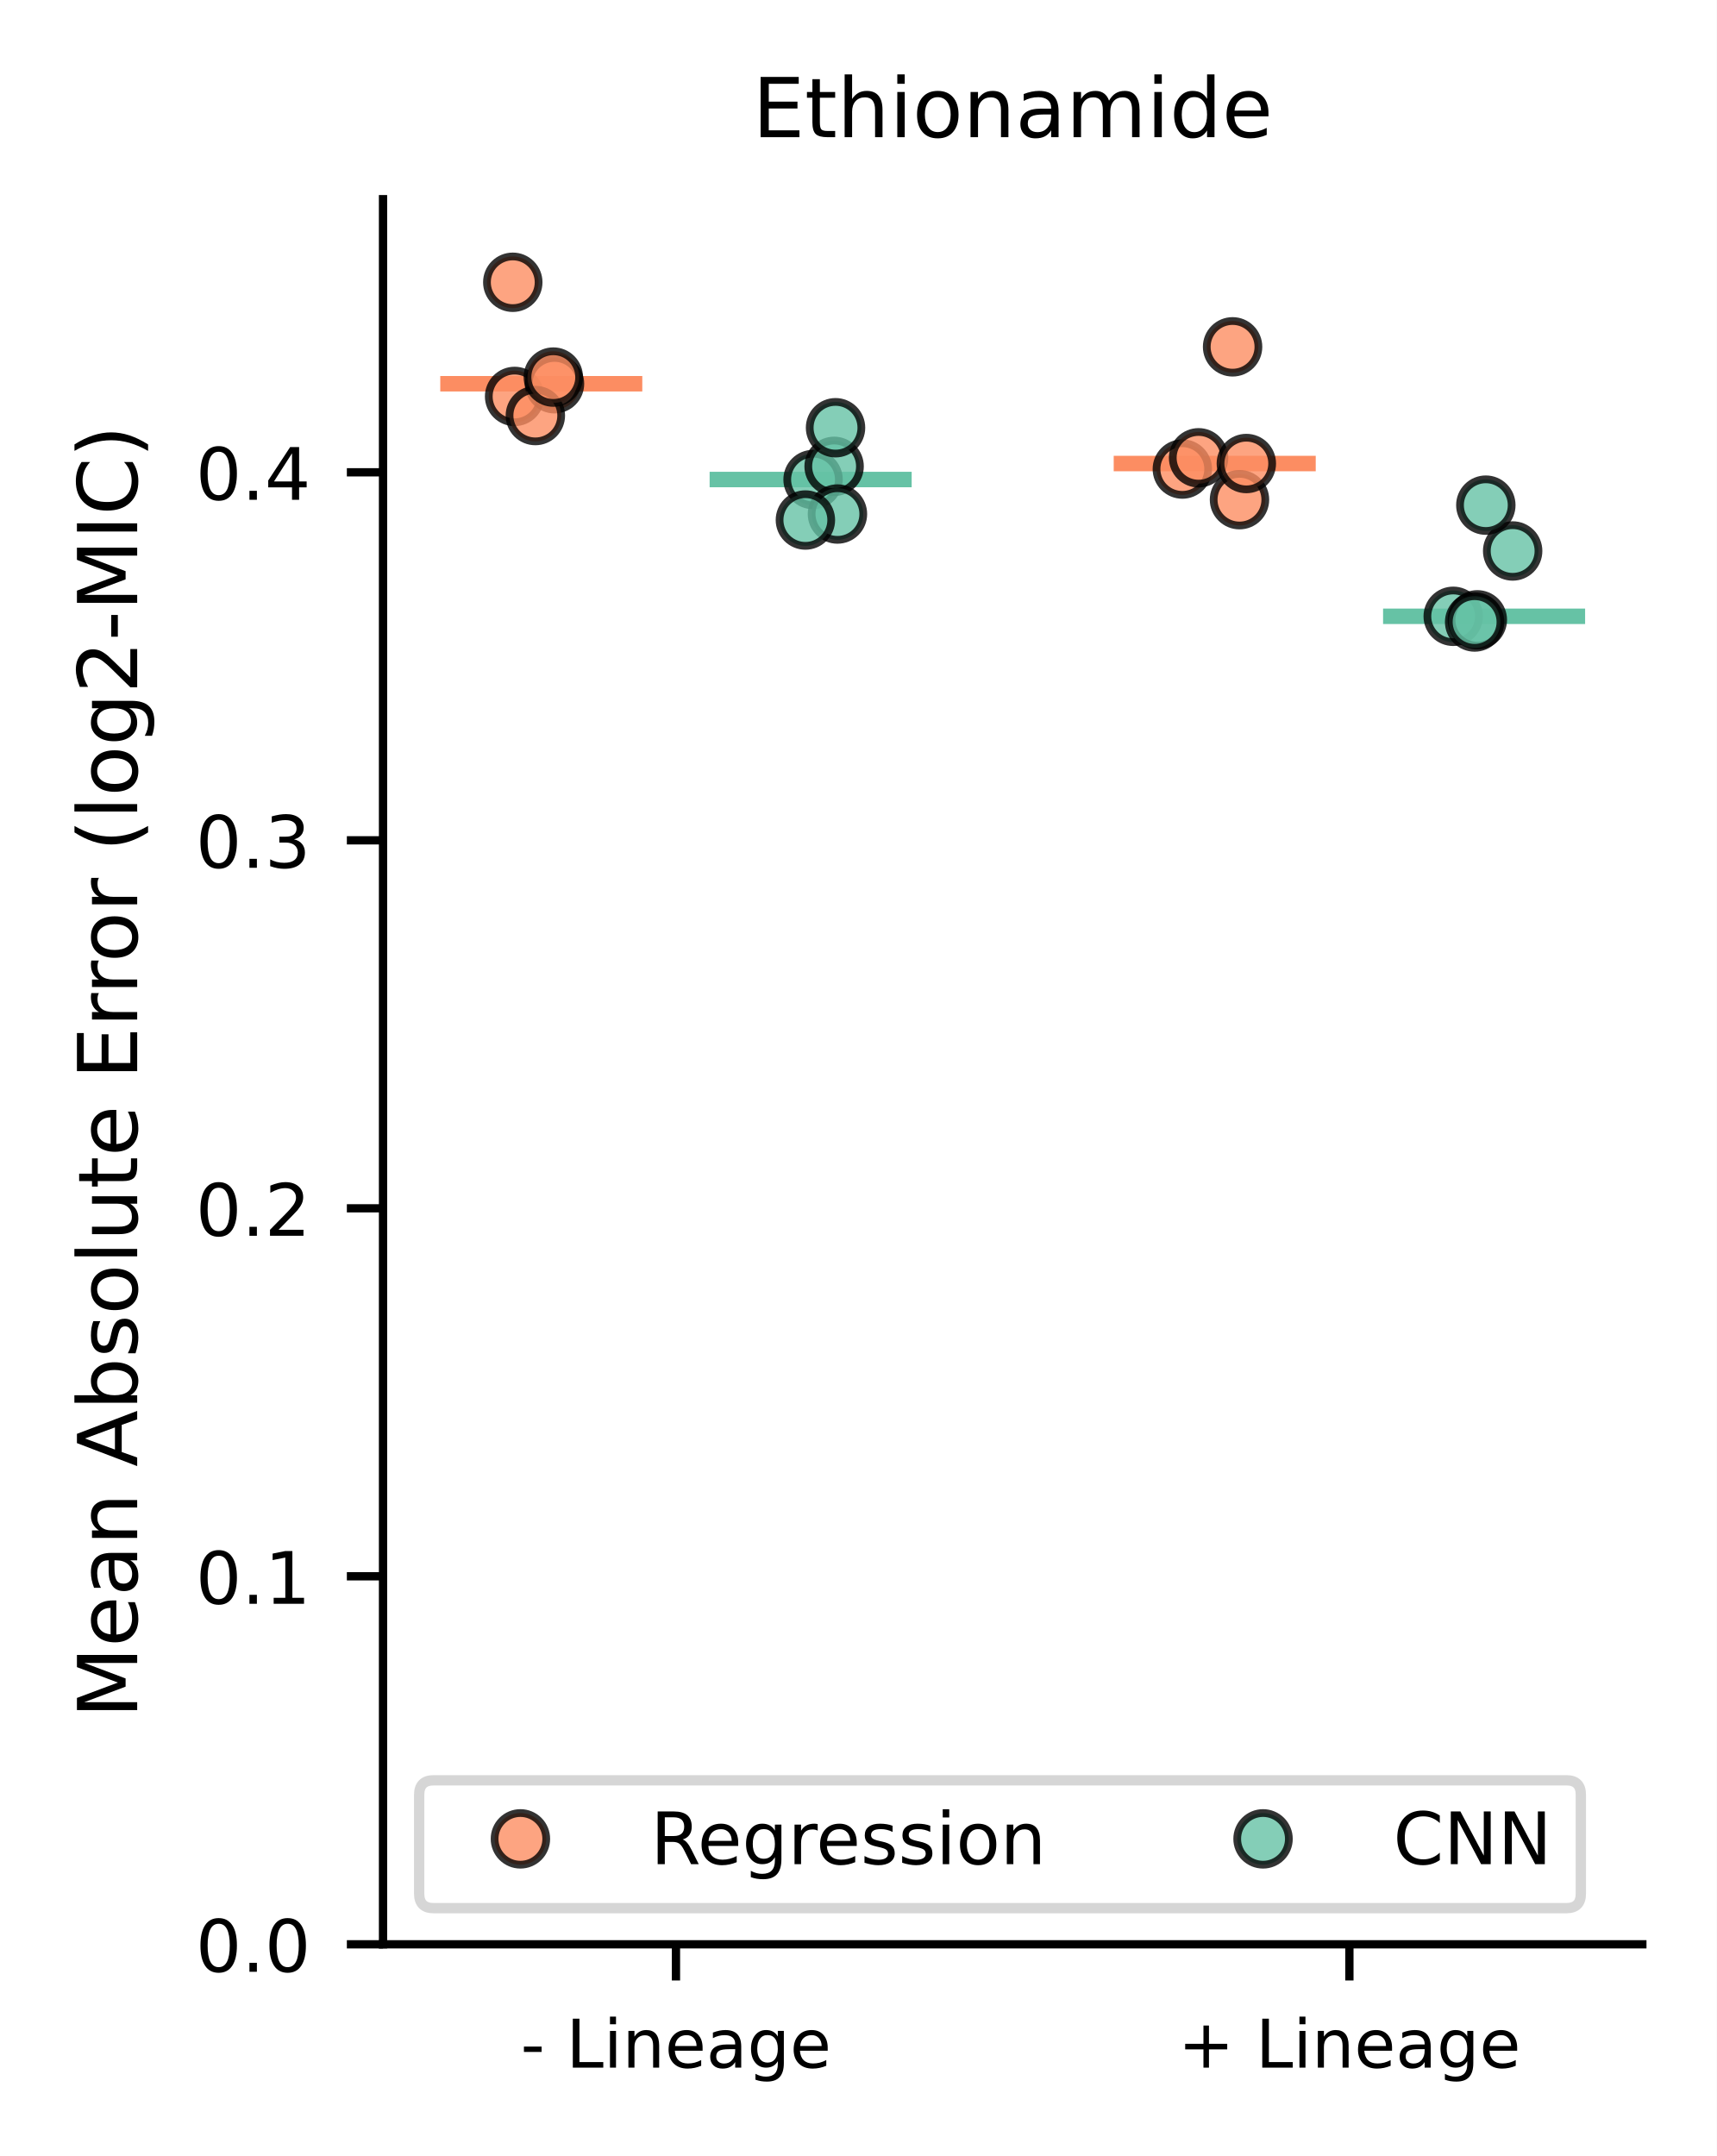
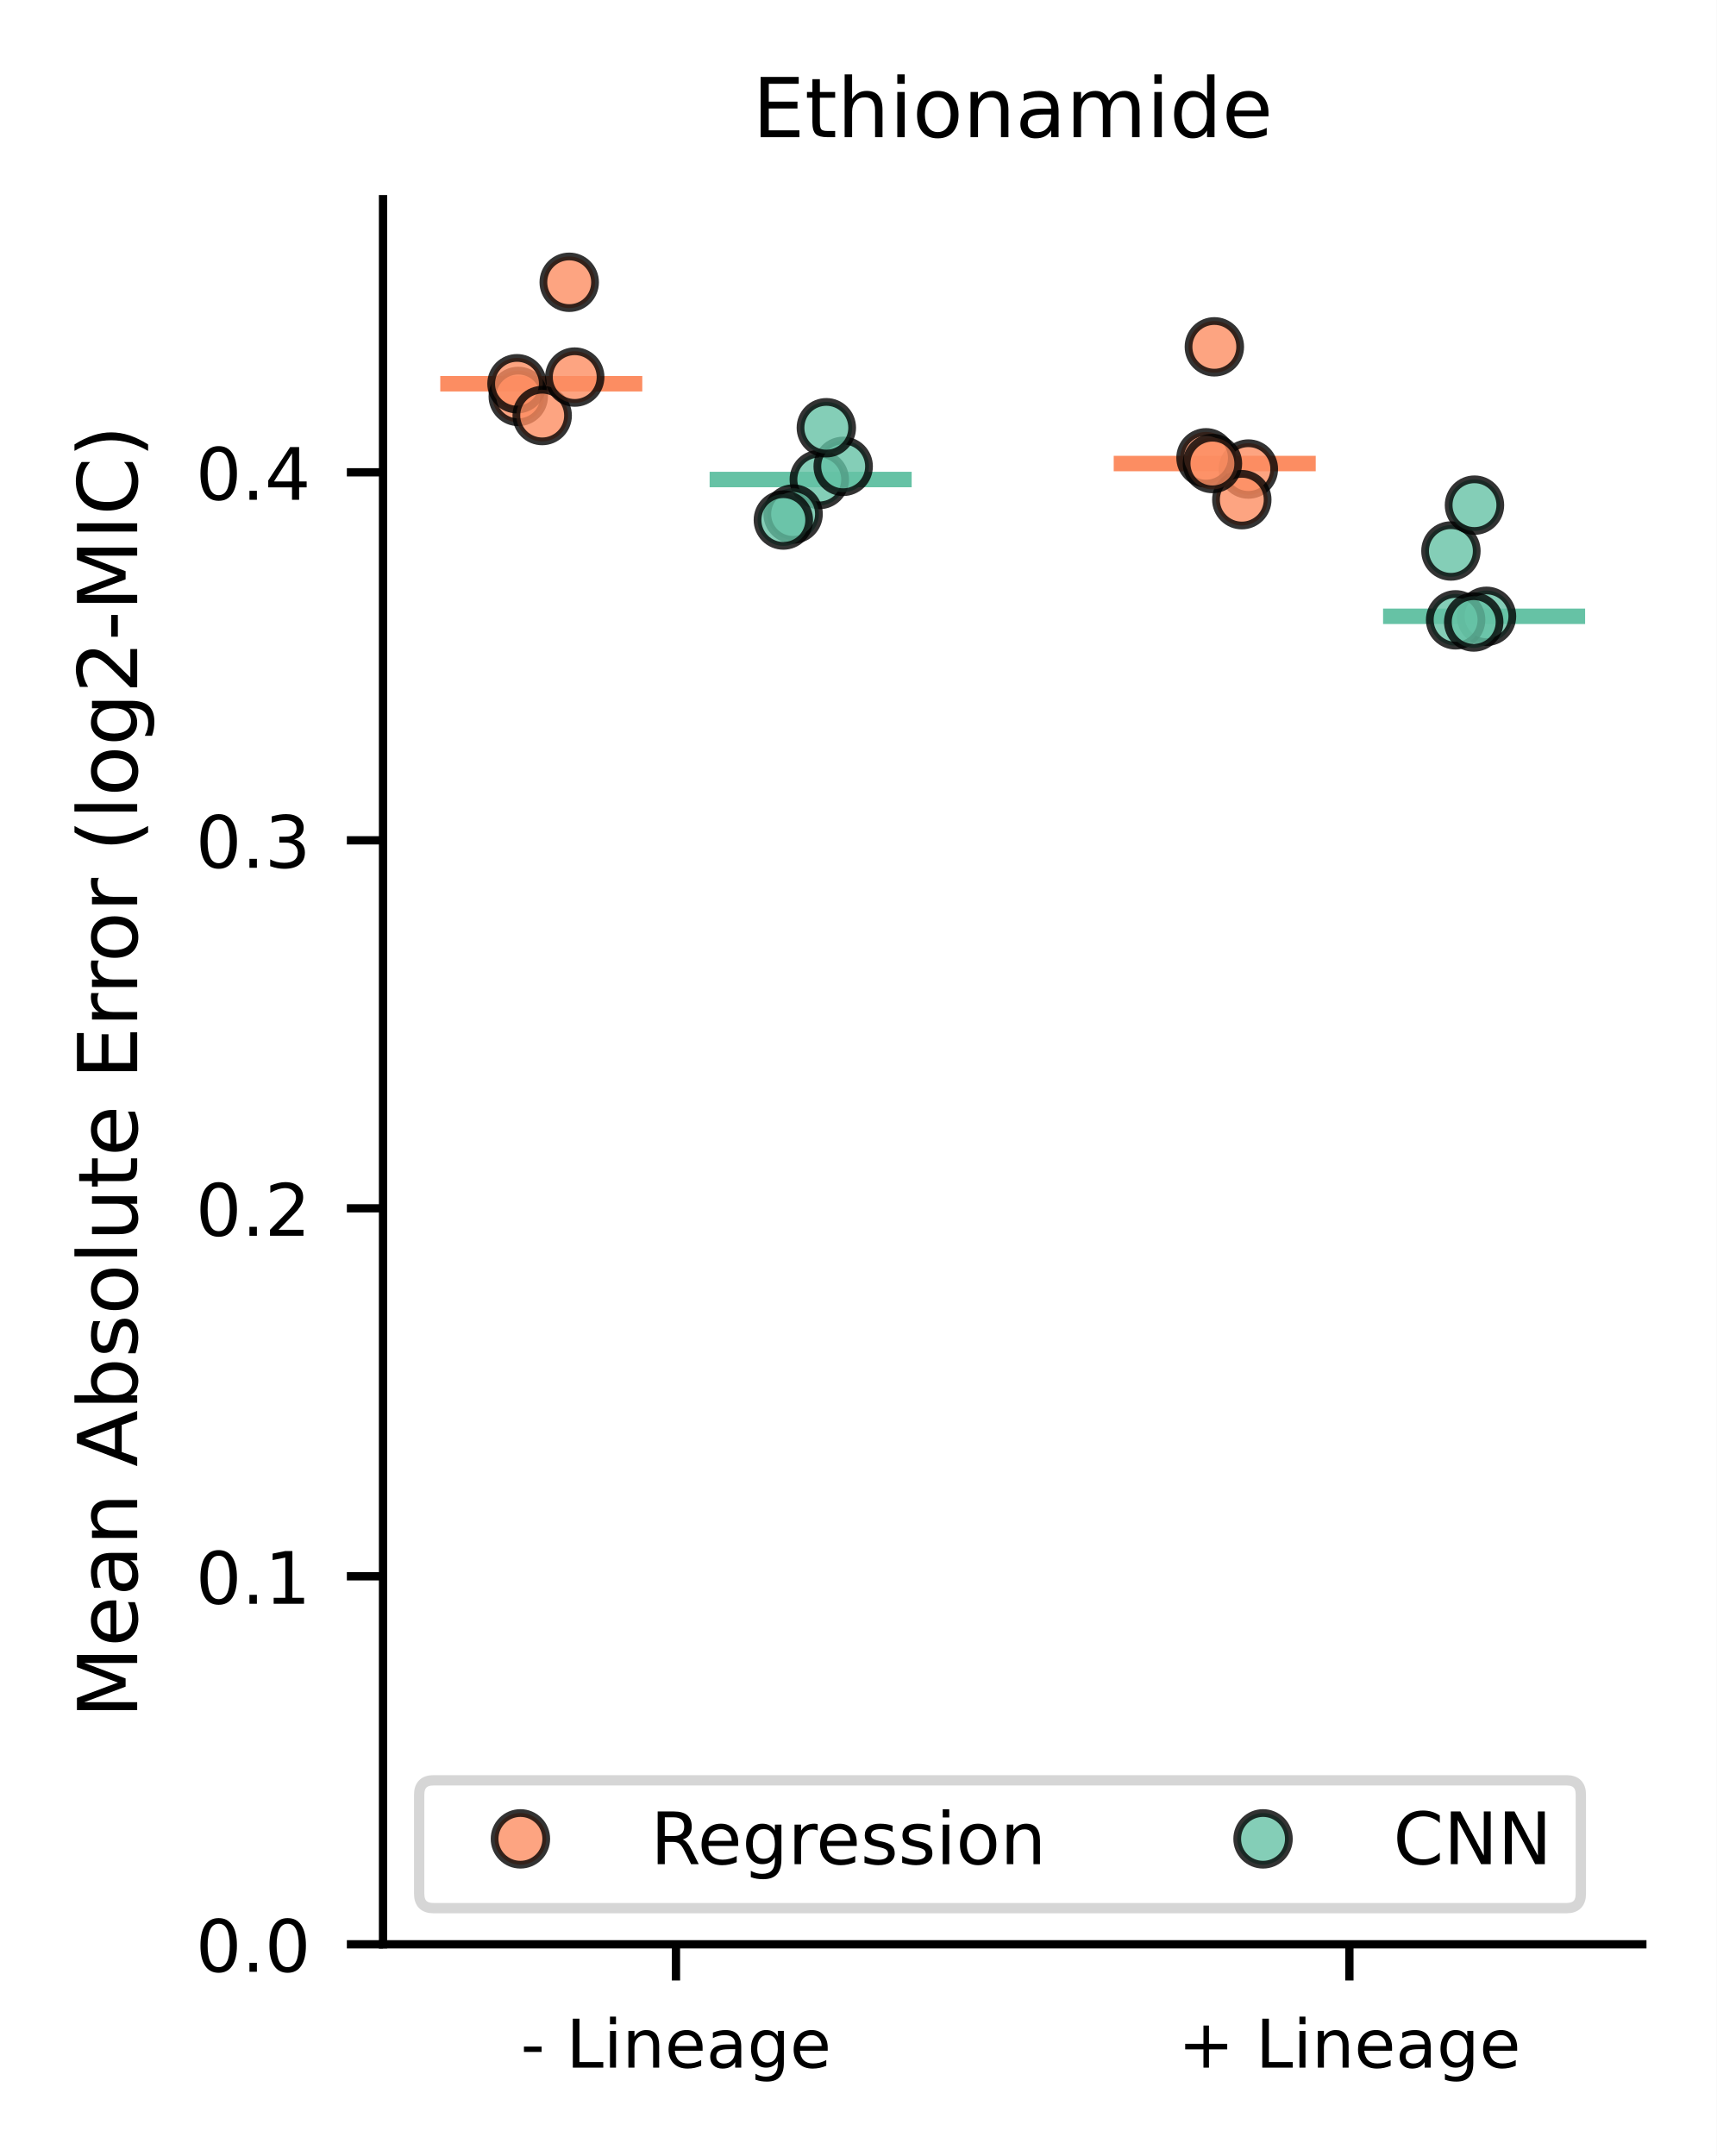
<svg xmlns="http://www.w3.org/2000/svg" xmlns:xlink="http://www.w3.org/1999/xlink" width="166.175pt" height="208.69pt" viewBox="0 0 166.175 208.69" version="1.1">
  <defs>
    <style type="text/css">*{stroke-linejoin: round; stroke-linecap: butt}</style>
  </defs>
  <g id="figure_1">
    <g id="patch_1">
      <path d="M 0 208.69  L 166.175 208.69  L 166.175 0  L 0 0  z " style="fill: #ffffff" />
    </g>
    <g id="axes_1">
      <g id="patch_2">
        <path d="M 37.075 188.199  L 158.975 188.199  L 158.975 19.279  L 37.075 19.279  z " style="fill: #ffffff" />
      </g>
      <g id="LineCollection_1">
-         <path d="M 42.616 37.144  L 62.172 37.144  " clip-path="url(#p76c0d8601c)" style="fill: none; stroke: #fc8d62; stroke-width: 1.5" />
+         <path d="M 42.616 37.144  L 62.172 37.144  " clip-path="url(#p2bfc647665)" style="fill: none; stroke: #fc8d62; stroke-width: 1.5" />
      </g>
      <g id="LineCollection_2">
-         <path d="M 68.69 46.416  L 88.247 46.416  " clip-path="url(#p76c0d8601c)" style="fill: none; stroke: #66c2a5; stroke-width: 1.5" />
+         <path d="M 68.69 46.416  L 88.247 46.416  " clip-path="url(#p2bfc647665)" style="fill: none; stroke: #66c2a5; stroke-width: 1.5" />
      </g>
      <g id="LineCollection_3">
-         <path d="M 107.803 44.867  L 127.359 44.867  " clip-path="url(#p76c0d8601c)" style="fill: none; stroke: #fc8d62; stroke-width: 1.5" />
+         <path d="M 107.803 44.867  L 127.359 44.867  " clip-path="url(#p2bfc647665)" style="fill: none; stroke: #fc8d62; stroke-width: 1.5" />
      </g>
      <g id="LineCollection_4">
-         <path d="M 133.878 59.656  L 153.434 59.656  " clip-path="url(#p76c0d8601c)" style="fill: none; stroke: #66c2a5; stroke-width: 1.5" />
+         <path d="M 133.878 59.656  L 153.434 59.656  " clip-path="url(#p2bfc647665)" style="fill: none; stroke: #66c2a5; stroke-width: 1.5" />
      </g>
      <g id="PathCollection_1">
        <defs>
-           <path id="C0_0_01003e17da" d="M 0 2.5  C 0.663 2.5 1.299 2.237 1.768 1.768  C 2.237 1.299 2.5 0.663 2.5 -0  C 2.5 -0.663 2.237 -1.299 1.768 -1.768  C 1.299 -2.237 0.663 -2.5 0 -2.5  C -0.663 -2.5 -1.299 -2.237 -1.768 -1.768  C -2.237 -1.299 -2.5 -0.663 -2.5 0  C -2.5 0.663 -2.237 1.299 -1.768 1.768  C -1.299 2.237 -0.663 2.5 0 2.5  z " />
+           <path id="C0_0_406eb2c312" d="M 0 2.5  C 0.663 2.5 1.299 2.237 1.768 1.768  C 2.237 1.299 2.5 0.663 2.5 -0  C 2.5 -0.663 2.237 -1.299 1.768 -1.768  C 1.299 -2.237 0.663 -2.5 0 -2.5  C -0.663 -2.5 -1.299 -2.237 -1.768 -1.768  C -2.237 -1.299 -2.5 -0.663 -2.5 0  C -2.5 0.663 -2.237 1.299 -1.768 1.768  C -1.299 2.237 -0.663 2.5 0 2.5  z " />
        </defs>
-         <g clip-path="url(#p76c0d8601c)">
-           <use xlink:href="#C0_0_01003e17da" x="49.812" y="38.373" style="fill: #fc8d62; fill-opacity: 0.8; stroke: #000000; stroke-opacity: 0.8; stroke-width: 0.75" />
-         </g>
-         <g clip-path="url(#p76c0d8601c)">
-           <use xlink:href="#C0_0_01003e17da" x="53.674" y="37.144" style="fill: #fc8d62; fill-opacity: 0.8; stroke: #000000; stroke-opacity: 0.8; stroke-width: 0.75" />
-         </g>
-         <g clip-path="url(#p76c0d8601c)">
-           <use xlink:href="#C0_0_01003e17da" x="51.821" y="40.223" style="fill: #fc8d62; fill-opacity: 0.8; stroke: #000000; stroke-opacity: 0.8; stroke-width: 0.75" />
-         </g>
-         <g clip-path="url(#p76c0d8601c)">
-           <use xlink:href="#C0_0_01003e17da" x="53.559" y="36.5" style="fill: #fc8d62; fill-opacity: 0.8; stroke: #000000; stroke-opacity: 0.8; stroke-width: 0.75" />
-         </g>
-         <g clip-path="url(#p76c0d8601c)">
-           <use xlink:href="#C0_0_01003e17da" x="49.636" y="27.323" style="fill: #fc8d62; fill-opacity: 0.8; stroke: #000000; stroke-opacity: 0.8; stroke-width: 0.75" />
+         <g clip-path="url(#p2bfc647665)">
+           <use xlink:href="#C0_0_406eb2c312" x="50.167" y="38.373" style="fill: #fc8d62; fill-opacity: 0.8; stroke: #000000; stroke-opacity: 0.8; stroke-width: 0.75" />
+         </g>
+         <g clip-path="url(#p2bfc647665)">
+           <use xlink:href="#C0_0_406eb2c312" x="50.044" y="37.144" style="fill: #fc8d62; fill-opacity: 0.8; stroke: #000000; stroke-opacity: 0.8; stroke-width: 0.75" />
+         </g>
+         <g clip-path="url(#p2bfc647665)">
+           <use xlink:href="#C0_0_406eb2c312" x="52.483" y="40.223" style="fill: #fc8d62; fill-opacity: 0.8; stroke: #000000; stroke-opacity: 0.8; stroke-width: 0.75" />
+         </g>
+         <g clip-path="url(#p2bfc647665)">
+           <use xlink:href="#C0_0_406eb2c312" x="55.633" y="36.5" style="fill: #fc8d62; fill-opacity: 0.8; stroke: #000000; stroke-opacity: 0.8; stroke-width: 0.75" />
+         </g>
+         <g clip-path="url(#p2bfc647665)">
+           <use xlink:href="#C0_0_406eb2c312" x="55.099" y="27.323" style="fill: #fc8d62; fill-opacity: 0.8; stroke: #000000; stroke-opacity: 0.8; stroke-width: 0.75" />
        </g>
      </g>
      <g id="PathCollection_2">
        <defs>
-           <path id="C1_0_7c8df0a425" d="M 0 2.5  C 0.663 2.5 1.299 2.237 1.768 1.768  C 2.237 1.299 2.5 0.663 2.5 -0  C 2.5 -0.663 2.237 -1.299 1.768 -1.768  C 1.299 -2.237 0.663 -2.5 0 -2.5  C -0.663 -2.5 -1.299 -2.237 -1.768 -1.768  C -2.237 -1.299 -2.5 -0.663 -2.5 0  C -2.5 0.663 -2.237 1.299 -1.768 1.768  C -1.299 2.237 -0.663 2.5 0 2.5  z " />
+           <path id="C1_0_c3460e5f19" d="M 0 2.5  C 0.663 2.5 1.299 2.237 1.768 1.768  C 2.237 1.299 2.5 0.663 2.5 -0  C 2.5 -0.663 2.237 -1.299 1.768 -1.768  C 1.299 -2.237 0.663 -2.5 0 -2.5  C -0.663 -2.5 -1.299 -2.237 -1.768 -1.768  C -2.237 -1.299 -2.5 -0.663 -2.5 0  C -2.5 0.663 -2.237 1.299 -1.768 1.768  C -1.299 2.237 -0.663 2.5 0 2.5  z " />
        </defs>
-         <g clip-path="url(#p76c0d8601c)">
-           <use xlink:href="#C1_0_7c8df0a425" x="78.703" y="46.416" style="fill: #66c2a5; fill-opacity: 0.8; stroke: #000000; stroke-opacity: 0.8; stroke-width: 0.75" />
-         </g>
-         <g clip-path="url(#p76c0d8601c)">
-           <use xlink:href="#C1_0_7c8df0a425" x="80.74" y="45.142" style="fill: #66c2a5; fill-opacity: 0.8; stroke: #000000; stroke-opacity: 0.8; stroke-width: 0.75" />
-         </g>
-         <g clip-path="url(#p76c0d8601c)">
-           <use xlink:href="#C1_0_7c8df0a425" x="81.063" y="49.755" style="fill: #66c2a5; fill-opacity: 0.8; stroke: #000000; stroke-opacity: 0.8; stroke-width: 0.75" />
-         </g>
-         <g clip-path="url(#p76c0d8601c)">
-           <use xlink:href="#C1_0_7c8df0a425" x="77.96" y="50.336" style="fill: #66c2a5; fill-opacity: 0.8; stroke: #000000; stroke-opacity: 0.8; stroke-width: 0.75" />
-         </g>
-         <g clip-path="url(#p76c0d8601c)">
-           <use xlink:href="#C1_0_7c8df0a425" x="80.877" y="41.403" style="fill: #66c2a5; fill-opacity: 0.8; stroke: #000000; stroke-opacity: 0.8; stroke-width: 0.75" />
+         <g clip-path="url(#p2bfc647665)">
+           <use xlink:href="#C1_0_c3460e5f19" x="79.305" y="46.416" style="fill: #66c2a5; fill-opacity: 0.8; stroke: #000000; stroke-opacity: 0.8; stroke-width: 0.75" />
+         </g>
+         <g clip-path="url(#p2bfc647665)">
+           <use xlink:href="#C1_0_c3460e5f19" x="81.618" y="45.142" style="fill: #66c2a5; fill-opacity: 0.8; stroke: #000000; stroke-opacity: 0.8; stroke-width: 0.75" />
+         </g>
+         <g clip-path="url(#p2bfc647665)">
+           <use xlink:href="#C1_0_c3460e5f19" x="76.771" y="49.755" style="fill: #66c2a5; fill-opacity: 0.8; stroke: #000000; stroke-opacity: 0.8; stroke-width: 0.75" />
+         </g>
+         <g clip-path="url(#p2bfc647665)">
+           <use xlink:href="#C1_0_c3460e5f19" x="75.827" y="50.336" style="fill: #66c2a5; fill-opacity: 0.8; stroke: #000000; stroke-opacity: 0.8; stroke-width: 0.75" />
+         </g>
+         <g clip-path="url(#p2bfc647665)">
+           <use xlink:href="#C1_0_c3460e5f19" x="79.987" y="41.403" style="fill: #66c2a5; fill-opacity: 0.8; stroke: #000000; stroke-opacity: 0.8; stroke-width: 0.75" />
        </g>
      </g>
      <g id="PathCollection_3">
        <defs>
-           <path id="C2_0_c6e508c71a" d="M 0 2.5  C 0.663 2.5 1.299 2.237 1.768 1.768  C 2.237 1.299 2.5 0.663 2.5 -0  C 2.5 -0.663 2.237 -1.299 1.768 -1.768  C 1.299 -2.237 0.663 -2.5 0 -2.5  C -0.663 -2.5 -1.299 -2.237 -1.768 -1.768  C -2.237 -1.299 -2.5 -0.663 -2.5 0  C -2.5 0.663 -2.237 1.299 -1.768 1.768  C -1.299 2.237 -0.663 2.5 0 2.5  z " />
+           <path id="C2_0_db8064f839" d="M 0 2.5  C 0.663 2.5 1.299 2.237 1.768 1.768  C 2.237 1.299 2.5 0.663 2.5 -0  C 2.5 -0.663 2.237 -1.299 1.768 -1.768  C 1.299 -2.237 0.663 -2.5 0 -2.5  C -0.663 -2.5 -1.299 -2.237 -1.768 -1.768  C -2.237 -1.299 -2.5 -0.663 -2.5 0  C -2.5 0.663 -2.237 1.299 -1.768 1.768  C -1.299 2.237 -0.663 2.5 0 2.5  z " />
        </defs>
-         <g clip-path="url(#p76c0d8601c)">
-           <use xlink:href="#C2_0_c6e508c71a" x="114.448" y="45.401" style="fill: #fc8d62; fill-opacity: 0.8; stroke: #000000; stroke-opacity: 0.8; stroke-width: 0.75" />
-         </g>
-         <g clip-path="url(#p76c0d8601c)">
-           <use xlink:href="#C2_0_c6e508c71a" x="116.02" y="44.313" style="fill: #fc8d62; fill-opacity: 0.8; stroke: #000000; stroke-opacity: 0.8; stroke-width: 0.75" />
-         </g>
-         <g clip-path="url(#p76c0d8601c)">
-           <use xlink:href="#C2_0_c6e508c71a" x="119.979" y="48.366" style="fill: #fc8d62; fill-opacity: 0.8; stroke: #000000; stroke-opacity: 0.8; stroke-width: 0.75" />
-         </g>
-         <g clip-path="url(#p76c0d8601c)">
-           <use xlink:href="#C2_0_c6e508c71a" x="120.642" y="44.867" style="fill: #fc8d62; fill-opacity: 0.8; stroke: #000000; stroke-opacity: 0.8; stroke-width: 0.75" />
-         </g>
-         <g clip-path="url(#p76c0d8601c)">
-           <use xlink:href="#C2_0_c6e508c71a" x="119.311" y="33.572" style="fill: #fc8d62; fill-opacity: 0.8; stroke: #000000; stroke-opacity: 0.8; stroke-width: 0.75" />
+         <g clip-path="url(#p2bfc647665)">
+           <use xlink:href="#C2_0_db8064f839" x="120.839" y="45.401" style="fill: #fc8d62; fill-opacity: 0.8; stroke: #000000; stroke-opacity: 0.8; stroke-width: 0.75" />
+         </g>
+         <g clip-path="url(#p2bfc647665)">
+           <use xlink:href="#C2_0_db8064f839" x="116.738" y="44.313" style="fill: #fc8d62; fill-opacity: 0.8; stroke: #000000; stroke-opacity: 0.8; stroke-width: 0.75" />
+         </g>
+         <g clip-path="url(#p2bfc647665)">
+           <use xlink:href="#C2_0_db8064f839" x="120.204" y="48.366" style="fill: #fc8d62; fill-opacity: 0.8; stroke: #000000; stroke-opacity: 0.8; stroke-width: 0.75" />
+         </g>
+         <g clip-path="url(#p2bfc647665)">
+           <use xlink:href="#C2_0_db8064f839" x="117.36" y="44.867" style="fill: #fc8d62; fill-opacity: 0.8; stroke: #000000; stroke-opacity: 0.8; stroke-width: 0.75" />
+         </g>
+         <g clip-path="url(#p2bfc647665)">
+           <use xlink:href="#C2_0_db8064f839" x="117.546" y="33.572" style="fill: #fc8d62; fill-opacity: 0.8; stroke: #000000; stroke-opacity: 0.8; stroke-width: 0.75" />
        </g>
      </g>
      <g id="PathCollection_4">
        <defs>
-           <path id="C3_0_8cffc3ec92" d="M 0 2.5  C 0.663 2.5 1.299 2.237 1.768 1.768  C 2.237 1.299 2.5 0.663 2.5 -0  C 2.5 -0.663 2.237 -1.299 1.768 -1.768  C 1.299 -2.237 0.663 -2.5 0 -2.5  C -0.663 -2.5 -1.299 -2.237 -1.768 -1.768  C -2.237 -1.299 -2.5 -0.663 -2.5 0  C -2.5 0.663 -2.237 1.299 -1.768 1.768  C -1.299 2.237 -0.663 2.5 0 2.5  z " />
+           <path id="C3_0_643768481c" d="M 0 2.5  C 0.663 2.5 1.299 2.237 1.768 1.768  C 2.237 1.299 2.5 0.663 2.5 -0  C 2.5 -0.663 2.237 -1.299 1.768 -1.768  C 1.299 -2.237 0.663 -2.5 0 -2.5  C -0.663 -2.5 -1.299 -2.237 -1.768 -1.768  C -2.237 -1.299 -2.5 -0.663 -2.5 0  C -2.5 0.663 -2.237 1.299 -1.768 1.768  C -1.299 2.237 -0.663 2.5 0 2.5  z " />
        </defs>
-         <g clip-path="url(#p76c0d8601c)">
-           <use xlink:href="#C3_0_8cffc3ec92" x="140.667" y="59.656" style="fill: #66c2a5; fill-opacity: 0.8; stroke: #000000; stroke-opacity: 0.8; stroke-width: 0.75" />
-         </g>
-         <g clip-path="url(#p76c0d8601c)">
-           <use xlink:href="#C3_0_8cffc3ec92" x="146.421" y="53.332" style="fill: #66c2a5; fill-opacity: 0.8; stroke: #000000; stroke-opacity: 0.8; stroke-width: 0.75" />
-         </g>
-         <g clip-path="url(#p76c0d8601c)">
-           <use xlink:href="#C3_0_8cffc3ec92" x="143.002" y="59.997" style="fill: #66c2a5; fill-opacity: 0.8; stroke: #000000; stroke-opacity: 0.8; stroke-width: 0.75" />
-         </g>
-         <g clip-path="url(#p76c0d8601c)">
-           <use xlink:href="#C3_0_8cffc3ec92" x="142.74" y="60.207" style="fill: #66c2a5; fill-opacity: 0.8; stroke: #000000; stroke-opacity: 0.8; stroke-width: 0.75" />
-         </g>
-         <g clip-path="url(#p76c0d8601c)">
-           <use xlink:href="#C3_0_8cffc3ec92" x="143.824" y="48.896" style="fill: #66c2a5; fill-opacity: 0.8; stroke: #000000; stroke-opacity: 0.8; stroke-width: 0.75" />
+         <g clip-path="url(#p2bfc647665)">
+           <use xlink:href="#C3_0_643768481c" x="143.89" y="59.656" style="fill: #66c2a5; fill-opacity: 0.8; stroke: #000000; stroke-opacity: 0.8; stroke-width: 0.75" />
+         </g>
+         <g clip-path="url(#p2bfc647665)">
+           <use xlink:href="#C3_0_643768481c" x="140.445" y="53.332" style="fill: #66c2a5; fill-opacity: 0.8; stroke: #000000; stroke-opacity: 0.8; stroke-width: 0.75" />
+         </g>
+         <g clip-path="url(#p2bfc647665)">
+           <use xlink:href="#C3_0_643768481c" x="140.9" y="59.997" style="fill: #66c2a5; fill-opacity: 0.8; stroke: #000000; stroke-opacity: 0.8; stroke-width: 0.75" />
+         </g>
+         <g clip-path="url(#p2bfc647665)">
+           <use xlink:href="#C3_0_643768481c" x="142.652" y="60.207" style="fill: #66c2a5; fill-opacity: 0.8; stroke: #000000; stroke-opacity: 0.8; stroke-width: 0.75" />
+         </g>
+         <g clip-path="url(#p2bfc647665)">
+           <use xlink:href="#C3_0_643768481c" x="142.725" y="48.896" style="fill: #66c2a5; fill-opacity: 0.8; stroke: #000000; stroke-opacity: 0.8; stroke-width: 0.75" />
        </g>
      </g>
      <g id="line2d_1" />
      <g id="line2d_2" />
      <g id="matplotlib.axis_1">
        <g id="xtick_1">
          <g id="line2d_3">
            <defs>
-               <path id="mf158615275" d="M 0 0  L 0 3.5  " style="stroke: #000000; stroke-width: 0.8" />
-             </defs>
-             <g>
-               <use xlink:href="#mf158615275" x="65.431" y="188.199" style="stroke: #000000; stroke-width: 0.8" />
+               <path id="m54b55e9a74" d="M 0 0  L 0 3.5  " style="stroke: #000000; stroke-width: 0.8" />
+             </defs>
+             <g>
+               <use xlink:href="#m54b55e9a74" x="65.431" y="188.199" style="stroke: #000000; stroke-width: 0.8" />
            </g>
          </g>
          <g id="text_1">
            <g transform="translate(50.39782 200.1377) scale(0.065 -0.065)">
              <defs>
                <path id="DejaVuSans-2d" d="M 313 2009  L 1997 2009  L 1997 1497  L 313 1497  L 313 2009  z " transform="scale(0.015625)" />
                <path id="DejaVuSans-20" transform="scale(0.015625)" />
                <path id="DejaVuSans-4c" d="M 628 4666  L 1259 4666  L 1259 531  L 3531 531  L 3531 0  L 628 0  L 628 4666  z " transform="scale(0.015625)" />
                <path id="DejaVuSans-69" d="M 603 3500  L 1178 3500  L 1178 0  L 603 0  L 603 3500  z M 603 4863  L 1178 4863  L 1178 4134  L 603 4134  L 603 4863  z " transform="scale(0.015625)" />
                <path id="DejaVuSans-6e" d="M 3513 2113  L 3513 0  L 2938 0  L 2938 2094  Q 2938 2591 2744 2837  Q 2550 3084 2163 3084  Q 1697 3084 1428 2787  Q 1159 2491 1159 1978  L 1159 0  L 581 0  L 581 3500  L 1159 3500  L 1159 2956  Q 1366 3272 1645 3428  Q 1925 3584 2291 3584  Q 2894 3584 3203 3211  Q 3513 2838 3513 2113  z " transform="scale(0.015625)" />
                <path id="DejaVuSans-65" d="M 3597 1894  L 3597 1613  L 953 1613  Q 991 1019 1311 708  Q 1631 397 2203 397  Q 2534 397 2845 478  Q 3156 559 3463 722  L 3463 178  Q 3153 47 2828 -22  Q 2503 -91 2169 -91  Q 1331 -91 842 396  Q 353 884 353 1716  Q 353 2575 817 3079  Q 1281 3584 2069 3584  Q 2775 3584 3186 3129  Q 3597 2675 3597 1894  z M 3022 2063  Q 3016 2534 2758 2815  Q 2500 3097 2075 3097  Q 1594 3097 1305 2825  Q 1016 2553 972 2059  L 3022 2063  z " transform="scale(0.015625)" />
                <path id="DejaVuSans-61" d="M 2194 1759  Q 1497 1759 1228 1600  Q 959 1441 959 1056  Q 959 750 1161 570  Q 1363 391 1709 391  Q 2188 391 2477 730  Q 2766 1069 2766 1631  L 2766 1759  L 2194 1759  z M 3341 1997  L 3341 0  L 2766 0  L 2766 531  Q 2569 213 2275 61  Q 1981 -91 1556 -91  Q 1019 -91 701 211  Q 384 513 384 1019  Q 384 1609 779 1909  Q 1175 2209 1959 2209  L 2766 2209  L 2766 2266  Q 2766 2663 2505 2880  Q 2244 3097 1772 3097  Q 1472 3097 1187 3025  Q 903 2953 641 2809  L 641 3341  Q 956 3463 1253 3523  Q 1550 3584 1831 3584  Q 2591 3584 2966 3190  Q 3341 2797 3341 1997  z " transform="scale(0.015625)" />
                <path id="DejaVuSans-67" d="M 2906 1791  Q 2906 2416 2648 2759  Q 2391 3103 1925 3103  Q 1463 3103 1205 2759  Q 947 2416 947 1791  Q 947 1169 1205 825  Q 1463 481 1925 481  Q 2391 481 2648 825  Q 2906 1169 2906 1791  z M 3481 434  Q 3481 -459 3084 -895  Q 2688 -1331 1869 -1331  Q 1566 -1331 1297 -1286  Q 1028 -1241 775 -1147  L 775 -588  Q 1028 -725 1275 -790  Q 1522 -856 1778 -856  Q 2344 -856 2625 -561  Q 2906 -266 2906 331  L 2906 616  Q 2728 306 2450 153  Q 2172 0 1784 0  Q 1141 0 747 490  Q 353 981 353 1791  Q 353 2603 747 3093  Q 1141 3584 1784 3584  Q 2172 3584 2450 3431  Q 2728 3278 2906 2969  L 2906 3500  L 3481 3500  L 3481 434  z " transform="scale(0.015625)" />
              </defs>
              <use xlink:href="#DejaVuSans-2d" />
              <use xlink:href="#DejaVuSans-20" x="36.084" />
              <use xlink:href="#DejaVuSans-4c" x="67.871" />
              <use xlink:href="#DejaVuSans-69" x="123.584" />
              <use xlink:href="#DejaVuSans-6e" x="151.367" />
              <use xlink:href="#DejaVuSans-65" x="214.746" />
              <use xlink:href="#DejaVuSans-61" x="276.27" />
              <use xlink:href="#DejaVuSans-67" x="337.549" />
              <use xlink:href="#DejaVuSans-65" x="401.025" />
            </g>
          </g>
        </g>
        <g id="xtick_2">
          <g id="line2d_4">
            <g>
-               <use xlink:href="#mf158615275" x="130.618" y="188.199" style="stroke: #000000; stroke-width: 0.8" />
+               <use xlink:href="#m54b55e9a74" x="130.618" y="188.199" style="stroke: #000000; stroke-width: 0.8" />
            </g>
          </g>
          <g id="text_2">
            <g transform="translate(114.0341 200.1377) scale(0.065 -0.065)">
              <defs>
                <path id="DejaVuSans-2b" d="M 2944 4013  L 2944 2272  L 4684 2272  L 4684 1741  L 2944 1741  L 2944 0  L 2419 0  L 2419 1741  L 678 1741  L 678 2272  L 2419 2272  L 2419 4013  L 2944 4013  z " transform="scale(0.015625)" />
              </defs>
              <use xlink:href="#DejaVuSans-2b" />
              <use xlink:href="#DejaVuSans-20" x="83.789" />
              <use xlink:href="#DejaVuSans-4c" x="115.576" />
              <use xlink:href="#DejaVuSans-69" x="171.289" />
              <use xlink:href="#DejaVuSans-6e" x="199.072" />
              <use xlink:href="#DejaVuSans-65" x="262.451" />
              <use xlink:href="#DejaVuSans-61" x="323.975" />
              <use xlink:href="#DejaVuSans-67" x="385.254" />
              <use xlink:href="#DejaVuSans-65" x="448.73" />
            </g>
          </g>
        </g>
      </g>
      <g id="matplotlib.axis_2">
        <g id="ytick_1">
          <g id="line2d_5">
            <defs>
-               <path id="mb704ce06d2" d="M 0 0  L -3.5 0  " style="stroke: #000000; stroke-width: 0.8" />
-             </defs>
-             <g>
-               <use xlink:href="#mb704ce06d2" x="37.075" y="188.199" style="stroke: #000000; stroke-width: 0.8" />
+               <path id="mf840fd49ad" d="M 0 0  L -3.5 0  " style="stroke: #000000; stroke-width: 0.8" />
+             </defs>
+             <g>
+               <use xlink:href="#mf840fd49ad" x="37.075" y="188.199" style="stroke: #000000; stroke-width: 0.8" />
            </g>
          </g>
          <g id="text_3">
            <g transform="translate(18.9425 190.8582) scale(0.07 -0.07)">
              <defs>
                <path id="DejaVuSans-30" d="M 2034 4250  Q 1547 4250 1301 3770  Q 1056 3291 1056 2328  Q 1056 1369 1301 889  Q 1547 409 2034 409  Q 2525 409 2770 889  Q 3016 1369 3016 2328  Q 3016 3291 2770 3770  Q 2525 4250 2034 4250  z M 2034 4750  Q 2819 4750 3233 4129  Q 3647 3509 3647 2328  Q 3647 1150 3233 529  Q 2819 -91 2034 -91  Q 1250 -91 836 529  Q 422 1150 422 2328  Q 422 3509 836 4129  Q 1250 4750 2034 4750  z " transform="scale(0.015625)" />
                <path id="DejaVuSans-2e" d="M 684 794  L 1344 794  L 1344 0  L 684 0  L 684 794  z " transform="scale(0.015625)" />
              </defs>
              <use xlink:href="#DejaVuSans-30" />
              <use xlink:href="#DejaVuSans-2e" x="63.623" />
              <use xlink:href="#DejaVuSans-30" x="95.41" />
            </g>
          </g>
        </g>
        <g id="ytick_2">
          <g id="line2d_6">
            <g>
-               <use xlink:href="#mb704ce06d2" x="37.075" y="152.578" style="stroke: #000000; stroke-width: 0.8" />
+               <use xlink:href="#mf840fd49ad" x="37.075" y="152.578" style="stroke: #000000; stroke-width: 0.8" />
            </g>
          </g>
          <g id="text_4">
            <g transform="translate(18.9425 155.2379) scale(0.07 -0.07)">
              <defs>
                <path id="DejaVuSans-31" d="M 794 531  L 1825 531  L 1825 4091  L 703 3866  L 703 4441  L 1819 4666  L 2450 4666  L 2450 531  L 3481 531  L 3481 0  L 794 0  L 794 531  z " transform="scale(0.015625)" />
              </defs>
              <use xlink:href="#DejaVuSans-30" />
              <use xlink:href="#DejaVuSans-2e" x="63.623" />
              <use xlink:href="#DejaVuSans-31" x="95.41" />
            </g>
          </g>
        </g>
        <g id="ytick_3">
          <g id="line2d_7">
            <g>
-               <use xlink:href="#mb704ce06d2" x="37.075" y="116.958" style="stroke: #000000; stroke-width: 0.8" />
+               <use xlink:href="#mf840fd49ad" x="37.075" y="116.958" style="stroke: #000000; stroke-width: 0.8" />
            </g>
          </g>
          <g id="text_5">
            <g transform="translate(18.9425 119.6176) scale(0.07 -0.07)">
              <defs>
                <path id="DejaVuSans-32" d="M 1228 531  L 3431 531  L 3431 0  L 469 0  L 469 531  Q 828 903 1448 1529  Q 2069 2156 2228 2338  Q 2531 2678 2651 2914  Q 2772 3150 2772 3378  Q 2772 3750 2511 3984  Q 2250 4219 1831 4219  Q 1534 4219 1204 4116  Q 875 4013 500 3803  L 500 4441  Q 881 4594 1212 4672  Q 1544 4750 1819 4750  Q 2544 4750 2975 4387  Q 3406 4025 3406 3419  Q 3406 3131 3298 2873  Q 3191 2616 2906 2266  Q 2828 2175 2409 1742  Q 1991 1309 1228 531  z " transform="scale(0.015625)" />
              </defs>
              <use xlink:href="#DejaVuSans-30" />
              <use xlink:href="#DejaVuSans-2e" x="63.623" />
              <use xlink:href="#DejaVuSans-32" x="95.41" />
            </g>
          </g>
        </g>
        <g id="ytick_4">
          <g id="line2d_8">
            <g>
-               <use xlink:href="#mb704ce06d2" x="37.075" y="81.338" style="stroke: #000000; stroke-width: 0.8" />
+               <use xlink:href="#mf840fd49ad" x="37.075" y="81.338" style="stroke: #000000; stroke-width: 0.8" />
            </g>
          </g>
          <g id="text_6">
            <g transform="translate(18.9425 83.99735) scale(0.07 -0.07)">
              <defs>
                <path id="DejaVuSans-33" d="M 2597 2516  Q 3050 2419 3304 2112  Q 3559 1806 3559 1356  Q 3559 666 3084 287  Q 2609 -91 1734 -91  Q 1441 -91 1130 -33  Q 819 25 488 141  L 488 750  Q 750 597 1062 519  Q 1375 441 1716 441  Q 2309 441 2620 675  Q 2931 909 2931 1356  Q 2931 1769 2642 2001  Q 2353 2234 1838 2234  L 1294 2234  L 1294 2753  L 1863 2753  Q 2328 2753 2575 2939  Q 2822 3125 2822 3475  Q 2822 3834 2567 4026  Q 2313 4219 1838 4219  Q 1578 4219 1281 4162  Q 984 4106 628 3988  L 628 4550  Q 988 4650 1302 4700  Q 1616 4750 1894 4750  Q 2613 4750 3031 4423  Q 3450 4097 3450 3541  Q 3450 3153 3228 2886  Q 3006 2619 2597 2516  z " transform="scale(0.015625)" />
              </defs>
              <use xlink:href="#DejaVuSans-30" />
              <use xlink:href="#DejaVuSans-2e" x="63.623" />
              <use xlink:href="#DejaVuSans-33" x="95.41" />
            </g>
          </g>
        </g>
        <g id="ytick_5">
          <g id="line2d_9">
            <g>
-               <use xlink:href="#mb704ce06d2" x="37.075" y="45.718" style="stroke: #000000; stroke-width: 0.8" />
+               <use xlink:href="#mf840fd49ad" x="37.075" y="45.718" style="stroke: #000000; stroke-width: 0.8" />
            </g>
          </g>
          <g id="text_7">
            <g transform="translate(18.9425 48.37707) scale(0.07 -0.07)">
              <defs>
                <path id="DejaVuSans-34" d="M 2419 4116  L 825 1625  L 2419 1625  L 2419 4116  z M 2253 4666  L 3047 4666  L 3047 1625  L 3713 1625  L 3713 1100  L 3047 1100  L 3047 0  L 2419 0  L 2419 1100  L 313 1100  L 313 1709  L 2253 4666  z " transform="scale(0.015625)" />
              </defs>
              <use xlink:href="#DejaVuSans-30" />
              <use xlink:href="#DejaVuSans-2e" x="63.623" />
              <use xlink:href="#DejaVuSans-34" x="95.41" />
            </g>
          </g>
        </g>
        <g id="text_8">
          <g transform="translate(13.27875 166.3137) rotate(-90) scale(0.08 -0.08)">
            <defs>
              <path id="DejaVuSans-4d" d="M 628 4666  L 1569 4666  L 2759 1491  L 3956 4666  L 4897 4666  L 4897 0  L 4281 0  L 4281 4097  L 3078 897  L 2444 897  L 1241 4097  L 1241 0  L 628 0  L 628 4666  z " transform="scale(0.015625)" />
              <path id="DejaVuSans-41" d="M 2188 4044  L 1331 1722  L 3047 1722  L 2188 4044  z M 1831 4666  L 2547 4666  L 4325 0  L 3669 0  L 3244 1197  L 1141 1197  L 716 0  L 50 0  L 1831 4666  z " transform="scale(0.015625)" />
              <path id="DejaVuSans-62" d="M 3116 1747  Q 3116 2381 2855 2742  Q 2594 3103 2138 3103  Q 1681 3103 1420 2742  Q 1159 2381 1159 1747  Q 1159 1113 1420 752  Q 1681 391 2138 391  Q 2594 391 2855 752  Q 3116 1113 3116 1747  z M 1159 2969  Q 1341 3281 1617 3432  Q 1894 3584 2278 3584  Q 2916 3584 3314 3078  Q 3713 2572 3713 1747  Q 3713 922 3314 415  Q 2916 -91 2278 -91  Q 1894 -91 1617 61  Q 1341 213 1159 525  L 1159 0  L 581 0  L 581 4863  L 1159 4863  L 1159 2969  z " transform="scale(0.015625)" />
              <path id="DejaVuSans-73" d="M 2834 3397  L 2834 2853  Q 2591 2978 2328 3040  Q 2066 3103 1784 3103  Q 1356 3103 1142 2972  Q 928 2841 928 2578  Q 928 2378 1081 2264  Q 1234 2150 1697 2047  L 1894 2003  Q 2506 1872 2764 1633  Q 3022 1394 3022 966  Q 3022 478 2636 193  Q 2250 -91 1575 -91  Q 1294 -91 989 -36  Q 684 19 347 128  L 347 722  Q 666 556 975 473  Q 1284 391 1588 391  Q 1994 391 2212 530  Q 2431 669 2431 922  Q 2431 1156 2273 1281  Q 2116 1406 1581 1522  L 1381 1569  Q 847 1681 609 1914  Q 372 2147 372 2553  Q 372 3047 722 3315  Q 1072 3584 1716 3584  Q 2034 3584 2315 3537  Q 2597 3491 2834 3397  z " transform="scale(0.015625)" />
              <path id="DejaVuSans-6f" d="M 1959 3097  Q 1497 3097 1228 2736  Q 959 2375 959 1747  Q 959 1119 1226 758  Q 1494 397 1959 397  Q 2419 397 2687 759  Q 2956 1122 2956 1747  Q 2956 2369 2687 2733  Q 2419 3097 1959 3097  z M 1959 3584  Q 2709 3584 3137 3096  Q 3566 2609 3566 1747  Q 3566 888 3137 398  Q 2709 -91 1959 -91  Q 1206 -91 779 398  Q 353 888 353 1747  Q 353 2609 779 3096  Q 1206 3584 1959 3584  z " transform="scale(0.015625)" />
              <path id="DejaVuSans-6c" d="M 603 4863  L 1178 4863  L 1178 0  L 603 0  L 603 4863  z " transform="scale(0.015625)" />
              <path id="DejaVuSans-75" d="M 544 1381  L 544 3500  L 1119 3500  L 1119 1403  Q 1119 906 1312 657  Q 1506 409 1894 409  Q 2359 409 2629 706  Q 2900 1003 2900 1516  L 2900 3500  L 3475 3500  L 3475 0  L 2900 0  L 2900 538  Q 2691 219 2414 64  Q 2138 -91 1772 -91  Q 1169 -91 856 284  Q 544 659 544 1381  z M 1991 3584  L 1991 3584  z " transform="scale(0.015625)" />
              <path id="DejaVuSans-74" d="M 1172 4494  L 1172 3500  L 2356 3500  L 2356 3053  L 1172 3053  L 1172 1153  Q 1172 725 1289 603  Q 1406 481 1766 481  L 2356 481  L 2356 0  L 1766 0  Q 1100 0 847 248  Q 594 497 594 1153  L 594 3053  L 172 3053  L 172 3500  L 594 3500  L 594 4494  L 1172 4494  z " transform="scale(0.015625)" />
              <path id="DejaVuSans-45" d="M 628 4666  L 3578 4666  L 3578 4134  L 1259 4134  L 1259 2753  L 3481 2753  L 3481 2222  L 1259 2222  L 1259 531  L 3634 531  L 3634 0  L 628 0  L 628 4666  z " transform="scale(0.015625)" />
              <path id="DejaVuSans-72" d="M 2631 2963  Q 2534 3019 2420 3045  Q 2306 3072 2169 3072  Q 1681 3072 1420 2755  Q 1159 2438 1159 1844  L 1159 0  L 581 0  L 581 3500  L 1159 3500  L 1159 2956  Q 1341 3275 1631 3429  Q 1922 3584 2338 3584  Q 2397 3584 2469 3576  Q 2541 3569 2628 3553  L 2631 2963  z " transform="scale(0.015625)" />
              <path id="DejaVuSans-28" d="M 1984 4856  Q 1566 4138 1362 3434  Q 1159 2731 1159 2009  Q 1159 1288 1364 580  Q 1569 -128 1984 -844  L 1484 -844  Q 1016 -109 783 600  Q 550 1309 550 2009  Q 550 2706 781 3412  Q 1013 4119 1484 4856  L 1984 4856  z " transform="scale(0.015625)" />
              <path id="DejaVuSans-49" d="M 628 4666  L 1259 4666  L 1259 0  L 628 0  L 628 4666  z " transform="scale(0.015625)" />
              <path id="DejaVuSans-43" d="M 4122 4306  L 4122 3641  Q 3803 3938 3442 4084  Q 3081 4231 2675 4231  Q 1875 4231 1450 3742  Q 1025 3253 1025 2328  Q 1025 1406 1450 917  Q 1875 428 2675 428  Q 3081 428 3442 575  Q 3803 722 4122 1019  L 4122 359  Q 3791 134 3420 21  Q 3050 -91 2638 -91  Q 1578 -91 968 557  Q 359 1206 359 2328  Q 359 3453 968 4101  Q 1578 4750 2638 4750  Q 3056 4750 3426 4639  Q 3797 4528 4122 4306  z " transform="scale(0.015625)" />
              <path id="DejaVuSans-29" d="M 513 4856  L 1013 4856  Q 1481 4119 1714 3412  Q 1947 2706 1947 2009  Q 1947 1309 1714 600  Q 1481 -109 1013 -844  L 513 -844  Q 928 -128 1133 580  Q 1338 1288 1338 2009  Q 1338 2731 1133 3434  Q 928 4138 513 4856  z " transform="scale(0.015625)" />
            </defs>
            <use xlink:href="#DejaVuSans-4d" />
            <use xlink:href="#DejaVuSans-65" x="86.279" />
            <use xlink:href="#DejaVuSans-61" x="147.803" />
            <use xlink:href="#DejaVuSans-6e" x="209.082" />
            <use xlink:href="#DejaVuSans-20" x="272.461" />
            <use xlink:href="#DejaVuSans-41" x="304.248" />
            <use xlink:href="#DejaVuSans-62" x="372.656" />
            <use xlink:href="#DejaVuSans-73" x="436.133" />
            <use xlink:href="#DejaVuSans-6f" x="488.232" />
            <use xlink:href="#DejaVuSans-6c" x="549.414" />
            <use xlink:href="#DejaVuSans-75" x="577.197" />
            <use xlink:href="#DejaVuSans-74" x="640.576" />
            <use xlink:href="#DejaVuSans-65" x="679.785" />
            <use xlink:href="#DejaVuSans-20" x="741.309" />
            <use xlink:href="#DejaVuSans-45" x="773.096" />
            <use xlink:href="#DejaVuSans-72" x="836.279" />
            <use xlink:href="#DejaVuSans-72" x="875.643" />
            <use xlink:href="#DejaVuSans-6f" x="914.506" />
            <use xlink:href="#DejaVuSans-72" x="975.688" />
            <use xlink:href="#DejaVuSans-20" x="1016.801" />
            <use xlink:href="#DejaVuSans-28" x="1048.588" />
            <use xlink:href="#DejaVuSans-6c" x="1087.602" />
            <use xlink:href="#DejaVuSans-6f" x="1115.385" />
            <use xlink:href="#DejaVuSans-67" x="1176.566" />
            <use xlink:href="#DejaVuSans-32" x="1240.043" />
            <use xlink:href="#DejaVuSans-2d" x="1303.666" />
            <use xlink:href="#DejaVuSans-4d" x="1339.75" />
            <use xlink:href="#DejaVuSans-49" x="1426.029" />
            <use xlink:href="#DejaVuSans-43" x="1455.521" />
            <use xlink:href="#DejaVuSans-29" x="1525.346" />
          </g>
        </g>
      </g>
      <g id="patch_3">
        <path d="M 37.075 188.199  L 37.075 19.279  " style="fill: none; stroke: #000000; stroke-width: 0.8; stroke-linejoin: miter; stroke-linecap: square" />
      </g>
      <g id="patch_4">
        <path d="M 37.075 188.199  L 158.975 188.199  " style="fill: none; stroke: #000000; stroke-width: 0.8; stroke-linejoin: miter; stroke-linecap: square" />
      </g>
      <g id="text_9">
        <g transform="translate(72.84094 13.27875) scale(0.08 -0.08)">
          <defs>
            <path id="DejaVuSans-68" d="M 3513 2113  L 3513 0  L 2938 0  L 2938 2094  Q 2938 2591 2744 2837  Q 2550 3084 2163 3084  Q 1697 3084 1428 2787  Q 1159 2491 1159 1978  L 1159 0  L 581 0  L 581 4863  L 1159 4863  L 1159 2956  Q 1366 3272 1645 3428  Q 1925 3584 2291 3584  Q 2894 3584 3203 3211  Q 3513 2838 3513 2113  z " transform="scale(0.015625)" />
            <path id="DejaVuSans-6d" d="M 3328 2828  Q 3544 3216 3844 3400  Q 4144 3584 4550 3584  Q 5097 3584 5394 3201  Q 5691 2819 5691 2113  L 5691 0  L 5113 0  L 5113 2094  Q 5113 2597 4934 2840  Q 4756 3084 4391 3084  Q 3944 3084 3684 2787  Q 3425 2491 3425 1978  L 3425 0  L 2847 0  L 2847 2094  Q 2847 2600 2669 2842  Q 2491 3084 2119 3084  Q 1678 3084 1418 2786  Q 1159 2488 1159 1978  L 1159 0  L 581 0  L 581 3500  L 1159 3500  L 1159 2956  Q 1356 3278 1631 3431  Q 1906 3584 2284 3584  Q 2666 3584 2933 3390  Q 3200 3197 3328 2828  z " transform="scale(0.015625)" />
            <path id="DejaVuSans-64" d="M 2906 2969  L 2906 4863  L 3481 4863  L 3481 0  L 2906 0  L 2906 525  Q 2725 213 2448 61  Q 2172 -91 1784 -91  Q 1150 -91 751 415  Q 353 922 353 1747  Q 353 2572 751 3078  Q 1150 3584 1784 3584  Q 2172 3584 2448 3432  Q 2725 3281 2906 2969  z M 947 1747  Q 947 1113 1208 752  Q 1469 391 1925 391  Q 2381 391 2643 752  Q 2906 1113 2906 1747  Q 2906 2381 2643 2742  Q 2381 3103 1925 3103  Q 1469 3103 1208 2742  Q 947 2381 947 1747  z " transform="scale(0.015625)" />
          </defs>
          <use xlink:href="#DejaVuSans-45" />
          <use xlink:href="#DejaVuSans-74" x="63.184" />
          <use xlink:href="#DejaVuSans-68" x="102.393" />
          <use xlink:href="#DejaVuSans-69" x="165.771" />
          <use xlink:href="#DejaVuSans-6f" x="193.555" />
          <use xlink:href="#DejaVuSans-6e" x="254.736" />
          <use xlink:href="#DejaVuSans-61" x="318.115" />
          <use xlink:href="#DejaVuSans-6d" x="379.395" />
          <use xlink:href="#DejaVuSans-69" x="476.807" />
          <use xlink:href="#DejaVuSans-64" x="504.59" />
          <use xlink:href="#DejaVuSans-65" x="568.066" />
        </g>
      </g>
      <g id="legend_1">
        <g id="patch_5">
          <path d="M 41.975 184.699  L 151.621 184.699  Q 153.021 184.699 153.021 183.299  L 153.021 173.724  Q 153.021 172.324 151.621 172.324  L 41.975 172.324  Q 40.575 172.324 40.575 173.724  L 40.575 183.299  Q 40.575 184.699 41.975 184.699  z " style="fill: #ffffff; opacity: 0.8; stroke: #cccccc; stroke-linejoin: miter" />
        </g>
        <g id="line2d_10">
          <defs>
-             <path id="m4a2d14a848" d="M 0 2.5  C 0.663 2.5 1.299 2.237 1.768 1.768  C 2.237 1.299 2.5 0.663 2.5 0  C 2.5 -0.663 2.237 -1.299 1.768 -1.768  C 1.299 -2.237 0.663 -2.5 0 -2.5  C -0.663 -2.5 -1.299 -2.237 -1.768 -1.768  C -2.237 -1.299 -2.5 -0.663 -2.5 0  C -2.5 0.663 -2.237 1.299 -1.768 1.768  C -1.299 2.237 -0.663 2.5 0 2.5  z " style="stroke: #000000; stroke-opacity: 0.8; stroke-width: 0.75" />
+             <path id="m5a4e0f86fa" d="M 0 2.5  C 0.663 2.5 1.299 2.237 1.768 1.768  C 2.237 1.299 2.5 0.663 2.5 0  C 2.5 -0.663 2.237 -1.299 1.768 -1.768  C 1.299 -2.237 0.663 -2.5 0 -2.5  C -0.663 -2.5 -1.299 -2.237 -1.768 -1.768  C -2.237 -1.299 -2.5 -0.663 -2.5 0  C -2.5 0.663 -2.237 1.299 -1.768 1.768  C -1.299 2.237 -0.663 2.5 0 2.5  z " style="stroke: #000000; stroke-opacity: 0.8; stroke-width: 0.75" />
          </defs>
          <g>
-             <use xlink:href="#m4a2d14a848" x="50.375" y="177.993" style="fill: #fc8d62; fill-opacity: 0.8; stroke: #000000; stroke-opacity: 0.8; stroke-width: 0.75" />
+             <use xlink:href="#m5a4e0f86fa" x="50.375" y="177.993" style="fill: #fc8d62; fill-opacity: 0.8; stroke: #000000; stroke-opacity: 0.8; stroke-width: 0.75" />
          </g>
        </g>
        <g id="text_10">
          <g transform="translate(62.97469 180.443) scale(0.07 -0.07)">
            <defs>
              <path id="DejaVuSans-52" d="M 2841 2188  Q 3044 2119 3236 1894  Q 3428 1669 3622 1275  L 4263 0  L 3584 0  L 2988 1197  Q 2756 1666 2539 1819  Q 2322 1972 1947 1972  L 1259 1972  L 1259 0  L 628 0  L 628 4666  L 2053 4666  Q 2853 4666 3247 4331  Q 3641 3997 3641 3322  Q 3641 2881 3436 2590  Q 3231 2300 2841 2188  z M 1259 4147  L 1259 2491  L 2053 2491  Q 2509 2491 2742 2702  Q 2975 2913 2975 3322  Q 2975 3731 2742 3939  Q 2509 4147 2053 4147  L 1259 4147  z " transform="scale(0.015625)" />
            </defs>
            <use xlink:href="#DejaVuSans-52" />
            <use xlink:href="#DejaVuSans-65" x="64.982" />
            <use xlink:href="#DejaVuSans-67" x="126.506" />
            <use xlink:href="#DejaVuSans-72" x="189.982" />
            <use xlink:href="#DejaVuSans-65" x="228.846" />
            <use xlink:href="#DejaVuSans-73" x="290.369" />
            <use xlink:href="#DejaVuSans-73" x="342.469" />
            <use xlink:href="#DejaVuSans-69" x="394.568" />
            <use xlink:href="#DejaVuSans-6f" x="422.352" />
            <use xlink:href="#DejaVuSans-6e" x="483.533" />
          </g>
        </g>
        <g id="line2d_11">
          <defs>
-             <path id="m24ffe228ad" d="M 0 2.5  C 0.663 2.5 1.299 2.237 1.768 1.768  C 2.237 1.299 2.5 0.663 2.5 0  C 2.5 -0.663 2.237 -1.299 1.768 -1.768  C 1.299 -2.237 0.663 -2.5 0 -2.5  C -0.663 -2.5 -1.299 -2.237 -1.768 -1.768  C -2.237 -1.299 -2.5 -0.663 -2.5 0  C -2.5 0.663 -2.237 1.299 -1.768 1.768  C -1.299 2.237 -0.663 2.5 0 2.5  z " style="stroke: #000000; stroke-opacity: 0.8; stroke-width: 0.75" />
+             <path id="m42c6a94c05" d="M 0 2.5  C 0.663 2.5 1.299 2.237 1.768 1.768  C 2.237 1.299 2.5 0.663 2.5 0  C 2.5 -0.663 2.237 -1.299 1.768 -1.768  C 1.299 -2.237 0.663 -2.5 0 -2.5  C -0.663 -2.5 -1.299 -2.237 -1.768 -1.768  C -2.237 -1.299 -2.5 -0.663 -2.5 0  C -2.5 0.663 -2.237 1.299 -1.768 1.768  C -1.299 2.237 -0.663 2.5 0 2.5  z " style="stroke: #000000; stroke-opacity: 0.8; stroke-width: 0.75" />
          </defs>
          <g>
-             <use xlink:href="#m24ffe228ad" x="122.259" y="177.993" style="fill: #66c2a5; fill-opacity: 0.8; stroke: #000000; stroke-opacity: 0.8; stroke-width: 0.75" />
+             <use xlink:href="#m42c6a94c05" x="122.259" y="177.993" style="fill: #66c2a5; fill-opacity: 0.8; stroke: #000000; stroke-opacity: 0.8; stroke-width: 0.75" />
          </g>
        </g>
        <g id="text_11">
          <g transform="translate(134.8592 180.443) scale(0.07 -0.07)">
            <defs>
              <path id="DejaVuSans-4e" d="M 628 4666  L 1478 4666  L 3547 763  L 3547 4666  L 4159 4666  L 4159 0  L 3309 0  L 1241 3903  L 1241 0  L 628 0  L 628 4666  z " transform="scale(0.015625)" />
            </defs>
            <use xlink:href="#DejaVuSans-43" />
            <use xlink:href="#DejaVuSans-4e" x="69.824" />
            <use xlink:href="#DejaVuSans-4e" x="144.629" />
          </g>
        </g>
      </g>
    </g>
  </g>
  <defs>
-     <clipPath id="p76c0d8601c">
+     <clipPath id="p2bfc647665">
      <rect x="37.075" y="19.279" width="121.9" height="168.92" />
    </clipPath>
  </defs>
</svg>
